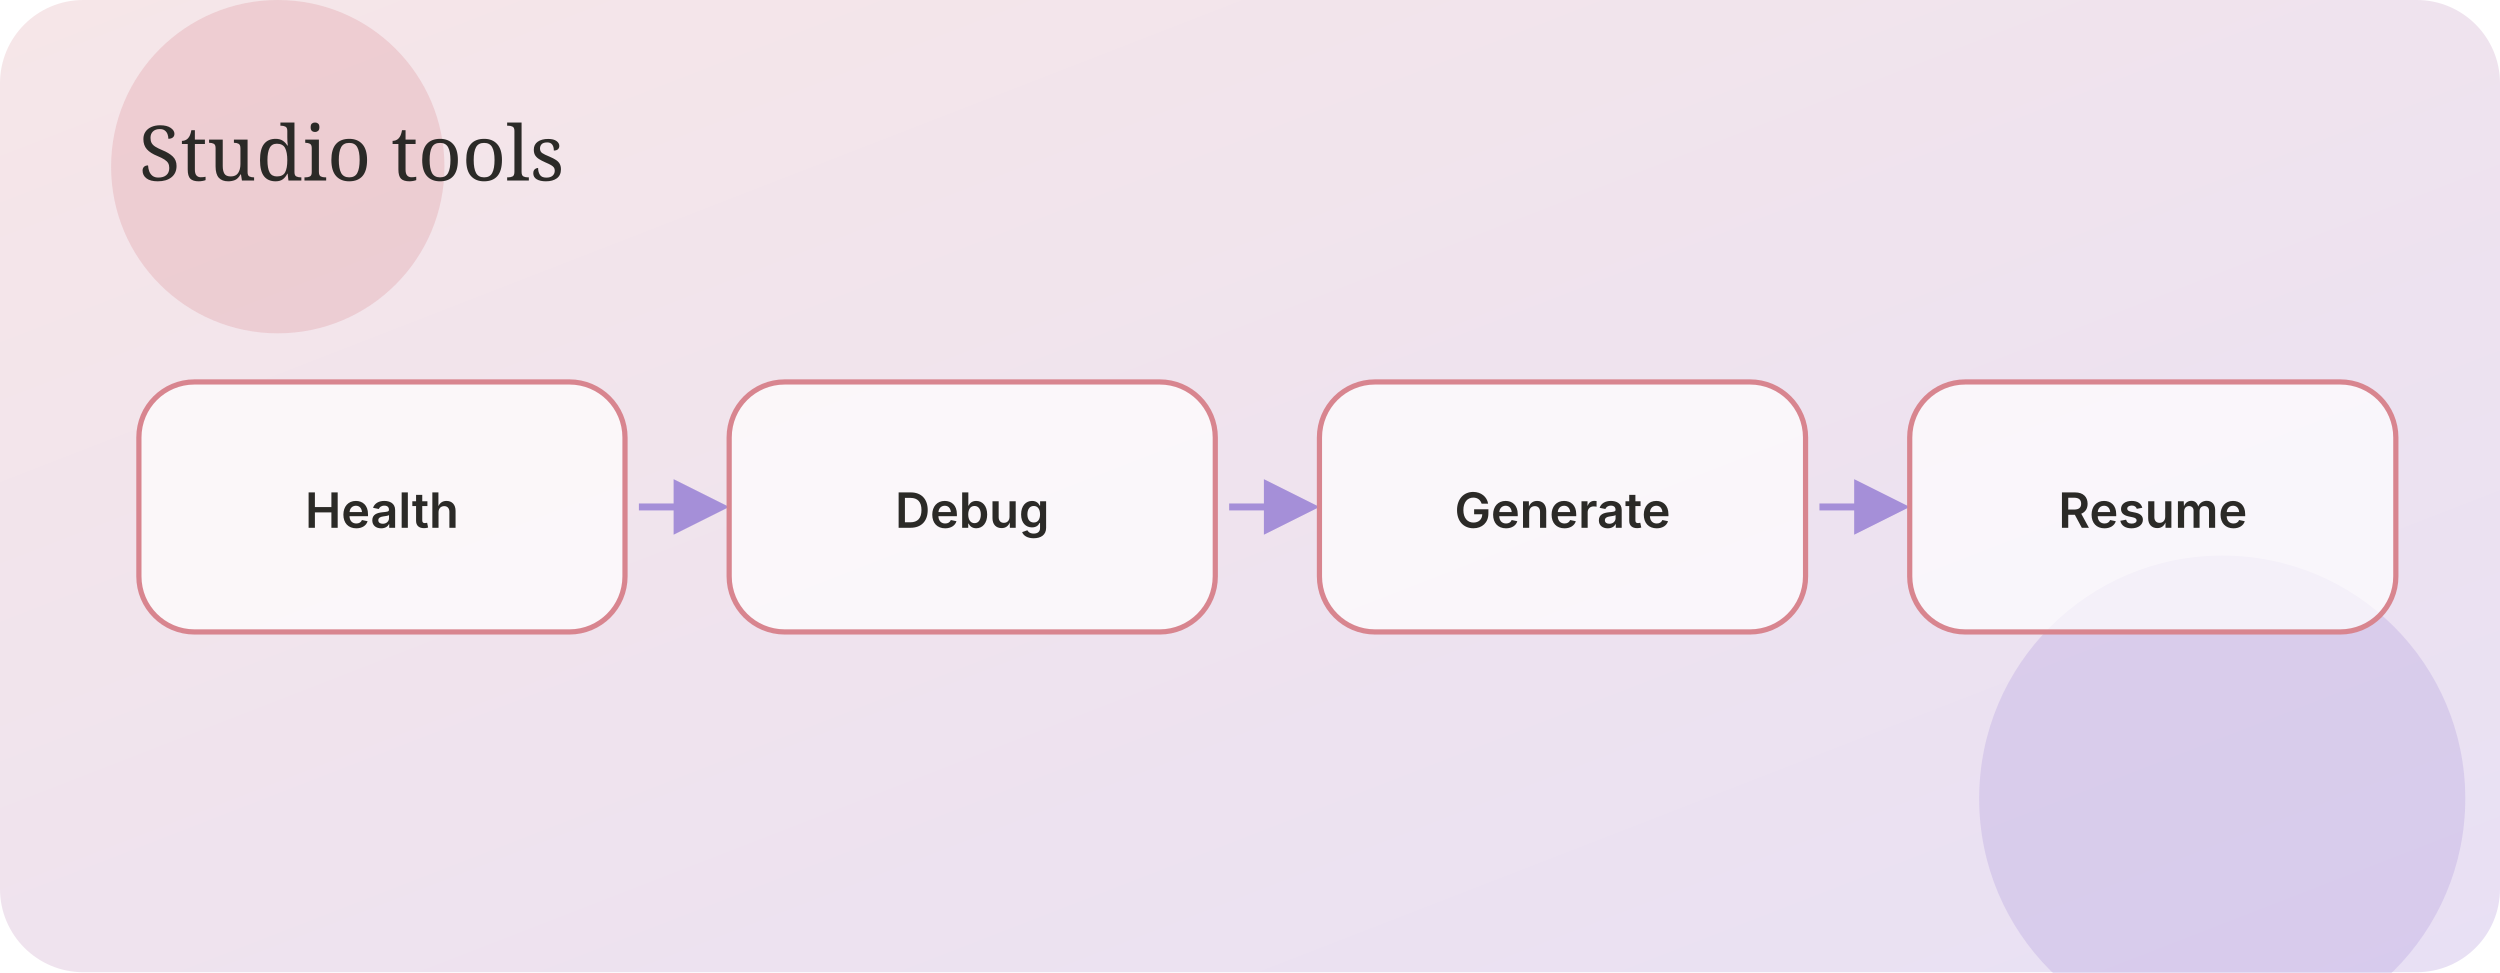
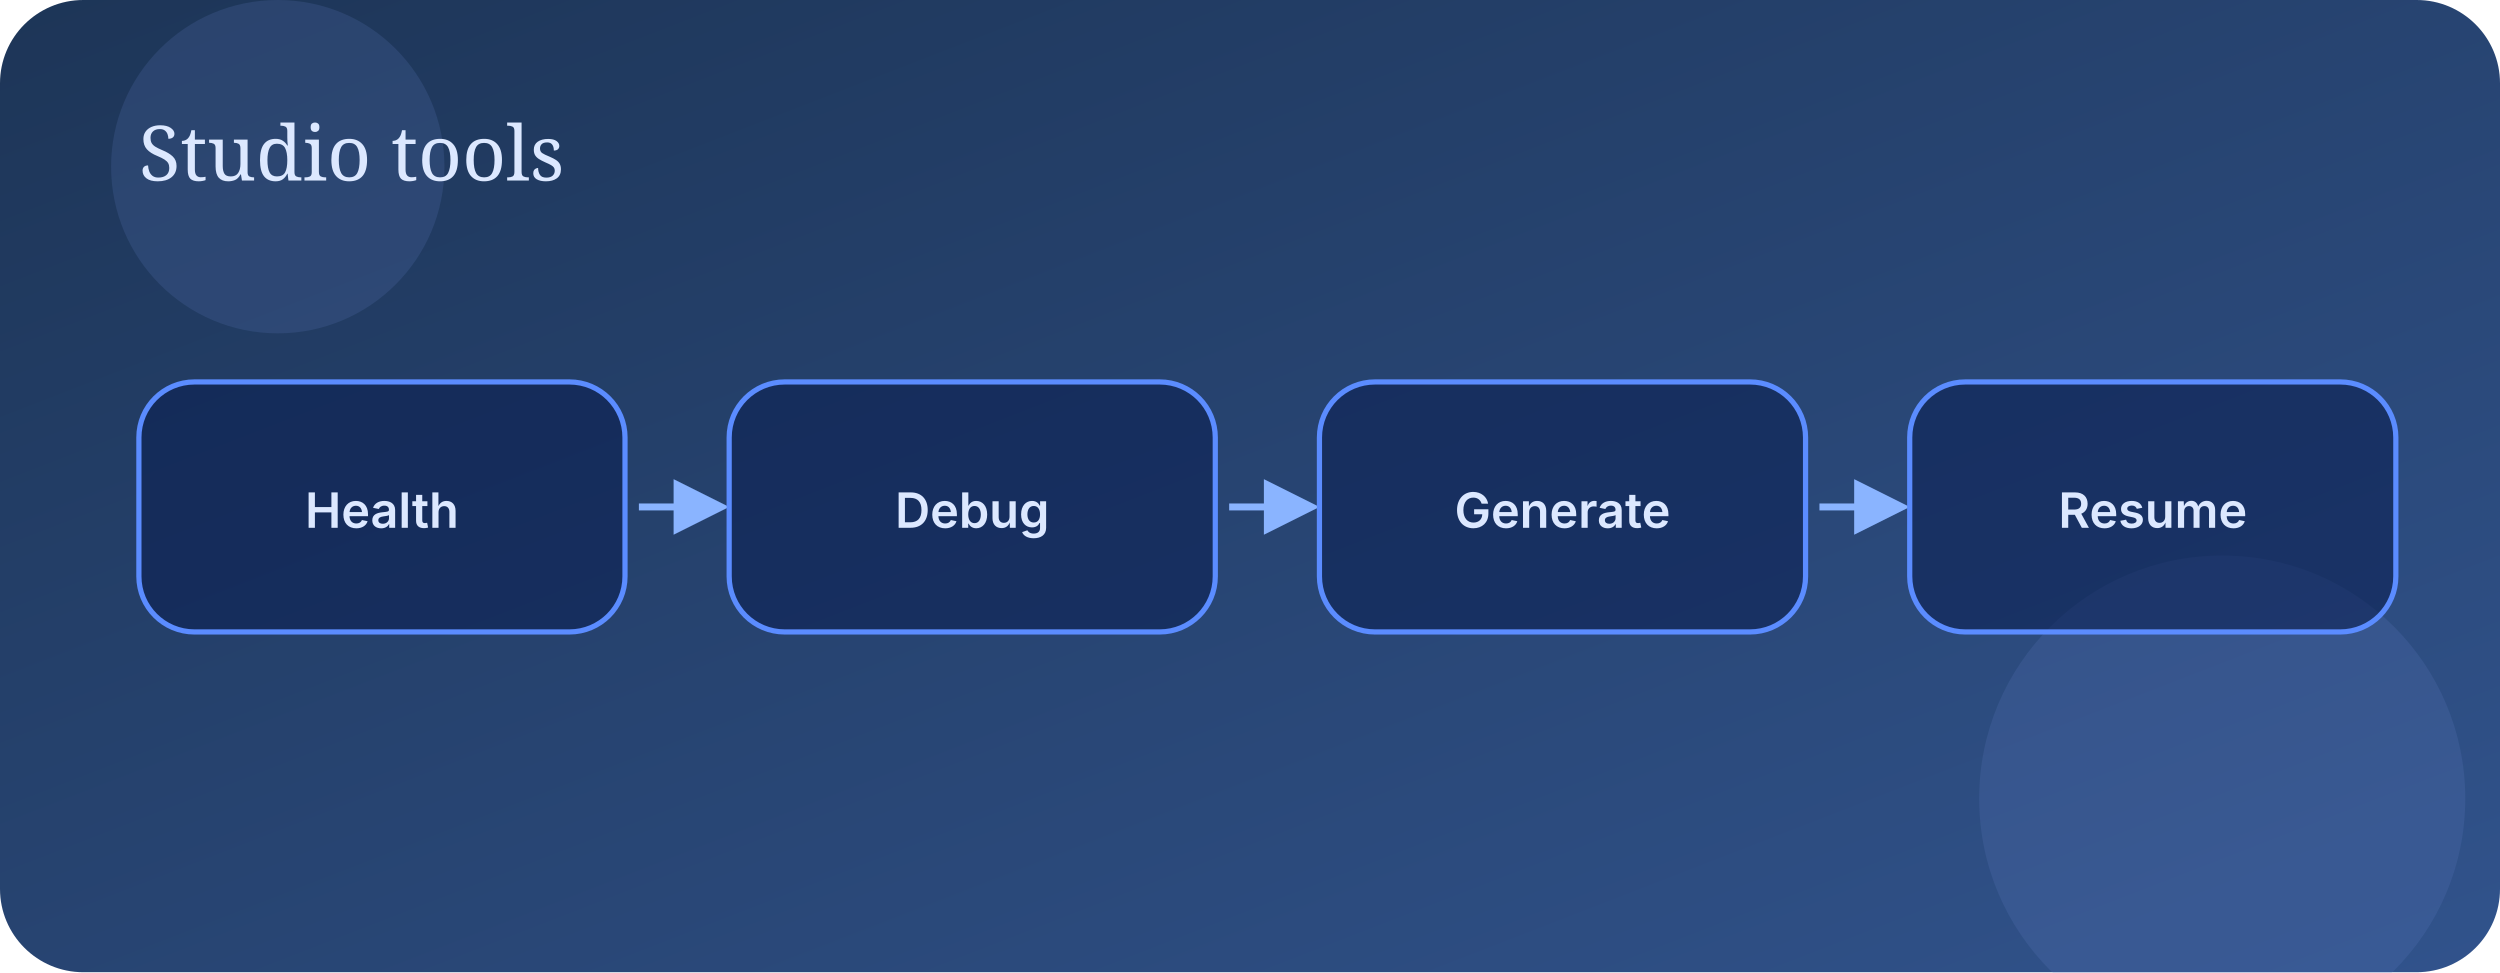
<svg xmlns="http://www.w3.org/2000/svg" viewBox="0 0 720 280" width="720" height="280">
  <defs>
    <linearGradient id="g" x1="0" y1="0" x2="1" y2="1">
-       <stop offset="0" stop-color="#f6e6e8" />
-       <stop offset="1" stop-color="#e8e0f4" />
+       <stop offset="0" stop-color="#1d3557" />
+       <stop offset="1" stop-color="#31538c" />
    </linearGradient>
    <marker id="arr" markerWidth="8" markerHeight="8" refX="6" refY="4" orient="auto">
-       <path d="M0 0 L8 4 L0 8 z" fill="#a58fd8" />
+       <path d="M0 0 L8 4 L0 8 z" fill="#8ab4ff" />
    </marker>
  </defs>
  <rect width="720" height="280" rx="24" fill="url(#g)" />
-   <circle cx="80" cy="48" r="48" fill="rgba(216,133,143,0.25)" />
-   <circle cx="640" cy="230" r="70" fill="rgba(165,143,216,0.25)" />
-   <text x="40" y="52" font-family="Georgia, serif" font-size="22" fill="#2b2a27">Studio tools</text>
-   <rect x="40" y="110" width="140" height="72" rx="16" fill="rgba(255,255,255,0.7)" stroke="#d8858f" stroke-width="1.5" />
-   <text x="110" y="152" text-anchor="middle" font-family="Inter, sans-serif" font-size="14" font-weight="600" fill="#2b2a27">Health</text>
-   <path d="M184 146 H206" stroke="#a58fd8" stroke-width="2" marker-end="url(#arr)" />
-   <rect x="210" y="110" width="140" height="72" rx="16" fill="rgba(255,255,255,0.7)" stroke="#d8858f" stroke-width="1.5" />
-   <text x="280" y="152" text-anchor="middle" font-family="Inter, sans-serif" font-size="14" font-weight="600" fill="#2b2a27">Debug</text>
-   <path d="M354 146 H376" stroke="#a58fd8" stroke-width="2" marker-end="url(#arr)" />
-   <rect x="380" y="110" width="140" height="72" rx="16" fill="rgba(255,255,255,0.7)" stroke="#d8858f" stroke-width="1.5" />
-   <text x="450" y="152" text-anchor="middle" font-family="Inter, sans-serif" font-size="14" font-weight="600" fill="#2b2a27">Generate</text>
-   <path d="M524 146 H546" stroke="#a58fd8" stroke-width="2" marker-end="url(#arr)" />
-   <rect x="550" y="110" width="140" height="72" rx="16" fill="rgba(255,255,255,0.7)" stroke="#d8858f" stroke-width="1.5" />
-   <text x="620" y="152" text-anchor="middle" font-family="Inter, sans-serif" font-size="14" font-weight="600" fill="#2b2a27">Resume</text>
+   <circle cx="80" cy="48" r="48" fill="rgba(100,130,200,0.18)" />
+   <circle cx="640" cy="230" r="70" fill="rgba(100,130,200,0.18)" />
+   <text x="40" y="52" font-family="Georgia, serif" font-size="22" fill="#dce8ff">Studio tools</text>
+   <rect x="40" y="110" width="140" height="72" rx="16" fill="rgba(10,30,80,0.55)" stroke="#5b8cff" stroke-width="1.5" />
+   <text x="110" y="152" text-anchor="middle" font-family="Inter, sans-serif" font-size="14" font-weight="600" fill="#dce8ff">Health</text>
+   <path d="M184 146 H206" stroke="#8ab4ff" stroke-width="2" marker-end="url(#arr)" />
+   <rect x="210" y="110" width="140" height="72" rx="16" fill="rgba(10,30,80,0.55)" stroke="#5b8cff" stroke-width="1.5" />
+   <text x="280" y="152" text-anchor="middle" font-family="Inter, sans-serif" font-size="14" font-weight="600" fill="#dce8ff">Debug</text>
+   <path d="M354 146 H376" stroke="#8ab4ff" stroke-width="2" marker-end="url(#arr)" />
+   <rect x="380" y="110" width="140" height="72" rx="16" fill="rgba(10,30,80,0.55)" stroke="#5b8cff" stroke-width="1.5" />
+   <text x="450" y="152" text-anchor="middle" font-family="Inter, sans-serif" font-size="14" font-weight="600" fill="#dce8ff">Generate</text>
+   <path d="M524 146 H546" stroke="#8ab4ff" stroke-width="2" marker-end="url(#arr)" />
+   <rect x="550" y="110" width="140" height="72" rx="16" fill="rgba(10,30,80,0.55)" stroke="#5b8cff" stroke-width="1.5" />
+   <text x="620" y="152" text-anchor="middle" font-family="Inter, sans-serif" font-size="14" font-weight="600" fill="#dce8ff">Resume</text>
</svg>
